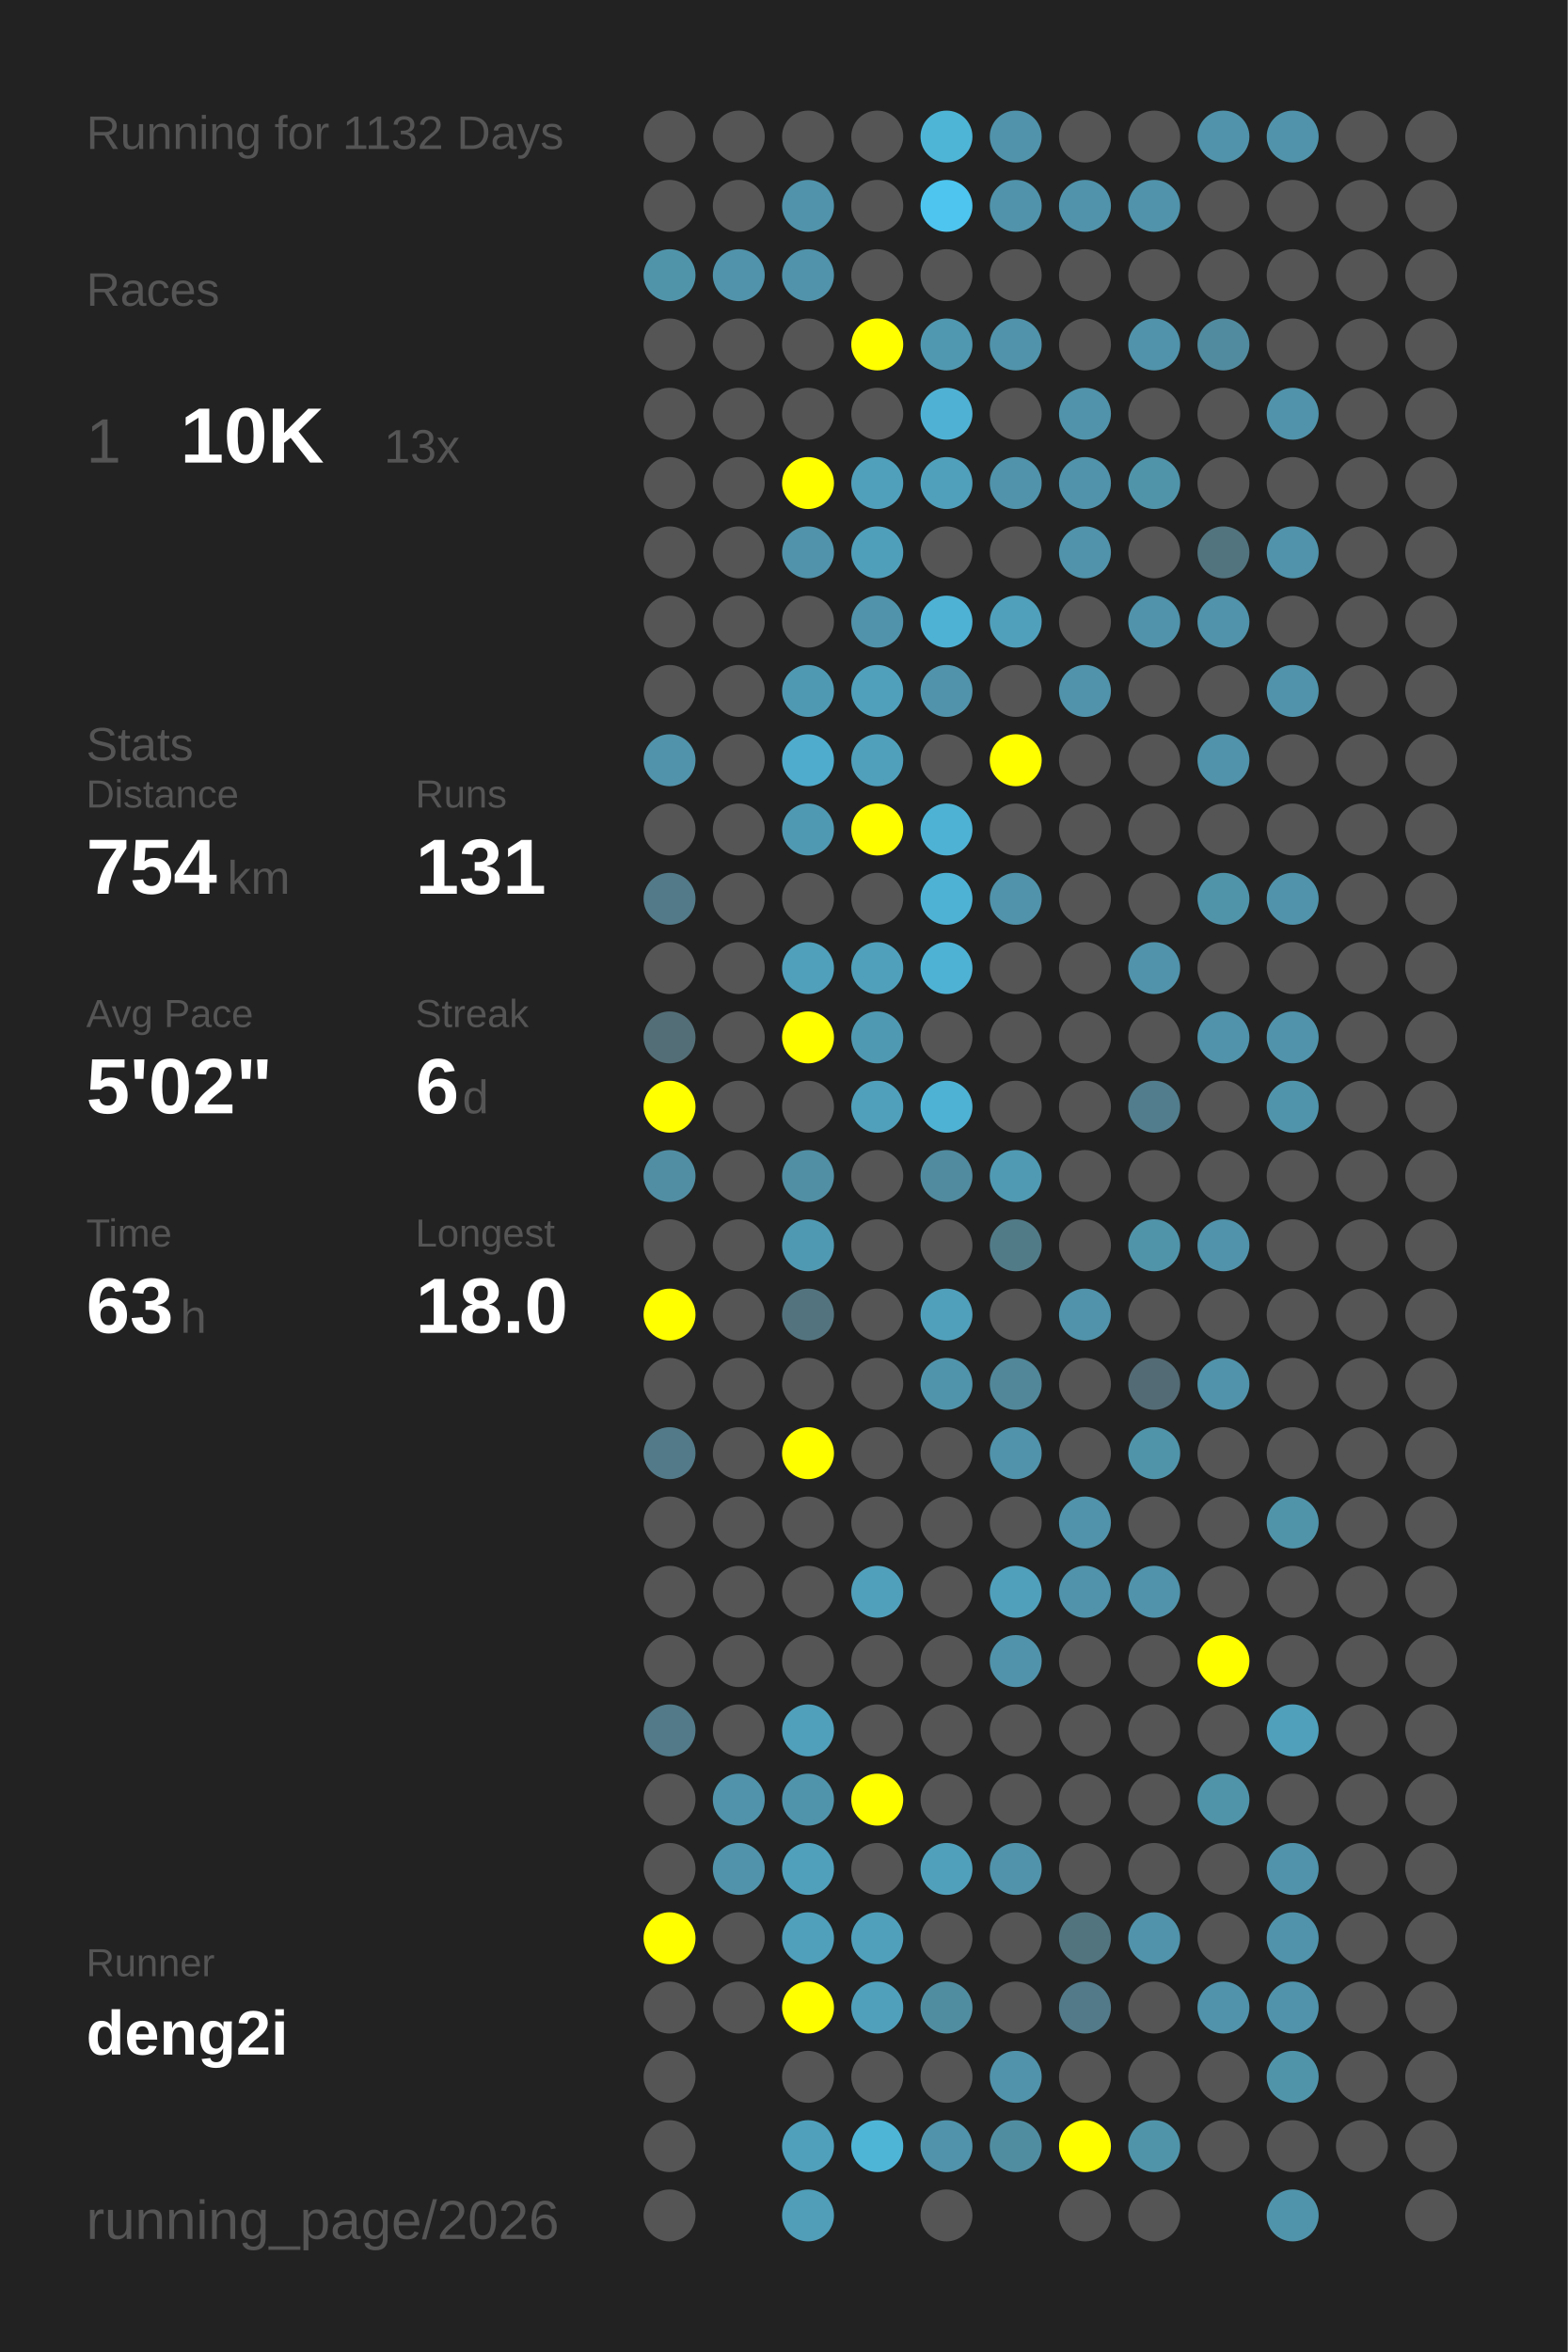
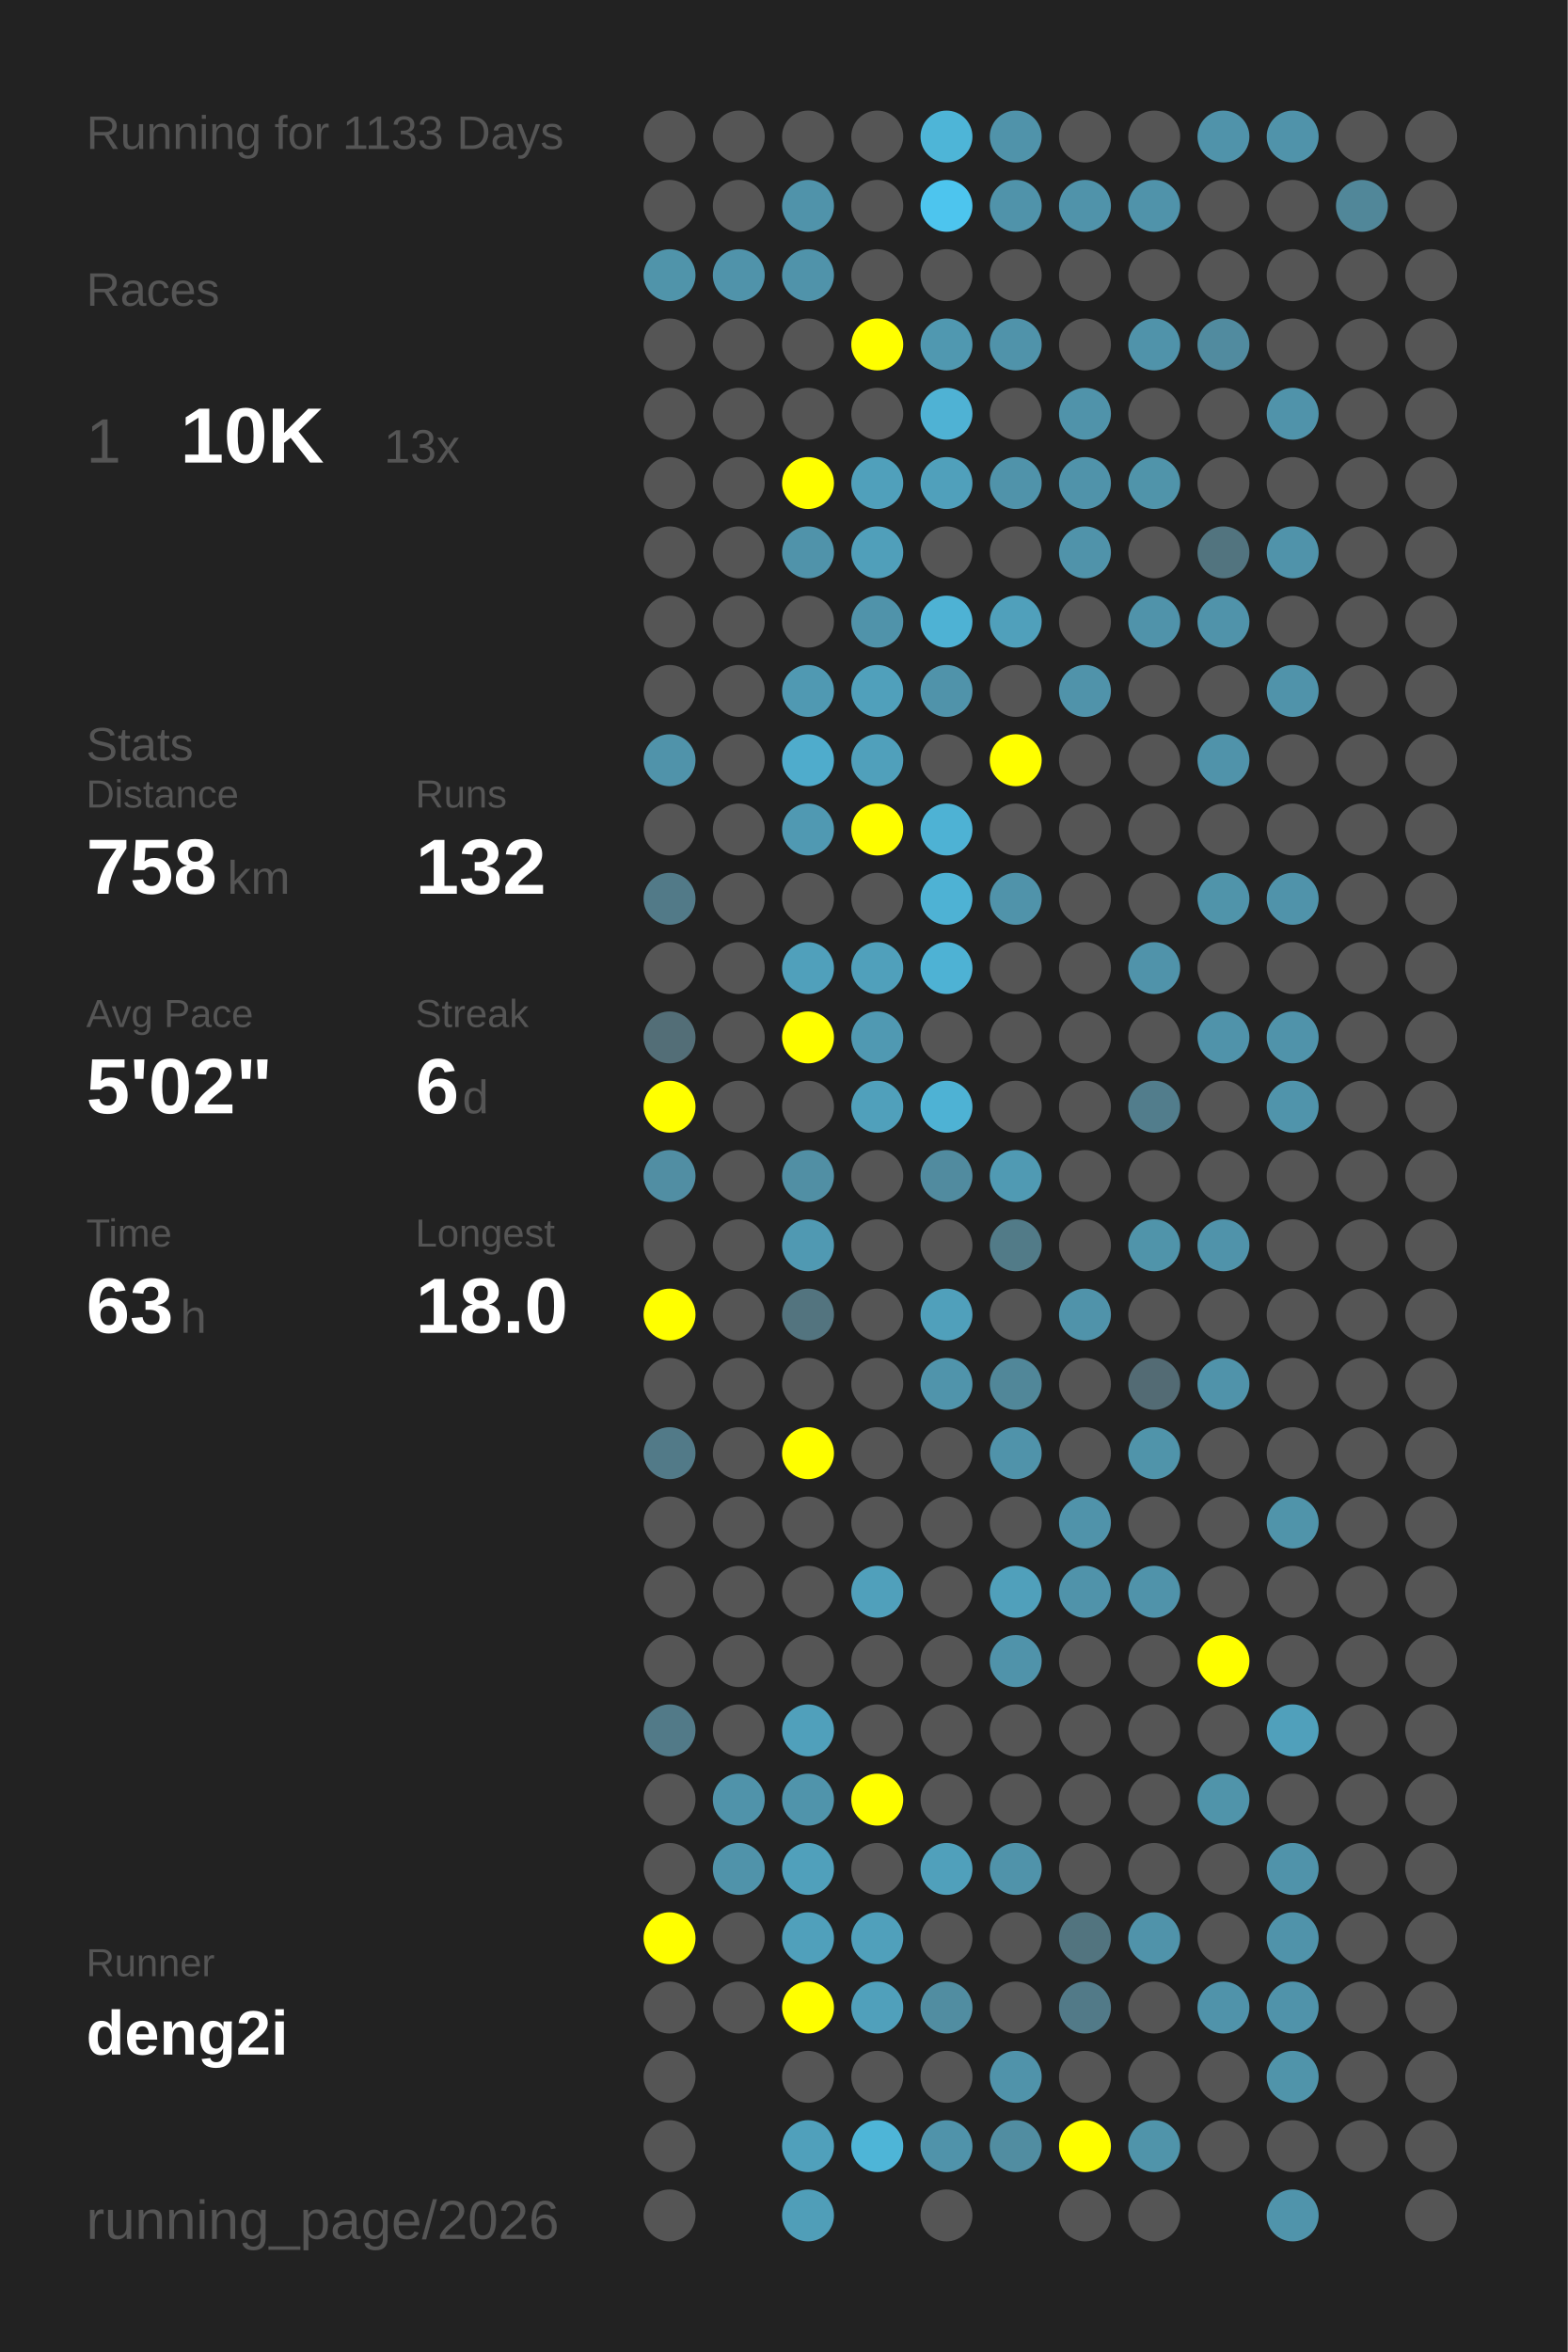
<svg xmlns="http://www.w3.org/2000/svg" baseProfile="full" height="300mm" version="1.1" viewBox="0,0,200,300" width="200mm">
  <defs />
  <rect fill="#222222" height="300" width="200" x="0" y="0" />
-   <text fill="#555555" style="font-size:6px; font-family:Arial;" x="11" y="19">Running for 1132 Days</text>
+   <text fill="#555555" style="font-size:6px; font-family:Arial;" x="11" y="19">Running for 1133 Days</text>
  <text fill="#555555" style="font-size:6px; font-family:Arial;" x="11" y="39">Races</text>
  <text fill="#555555" style="font-size:8px; font-family:Arial;" x="11" y="59">1</text>
  <text fill="#FFFFFF" style="font-size:10px; font-family:Arial; font-weight:bold;" x="23" y="59">10K</text>
  <text fill="#555555" style="font-size:6px; font-family:Arial;" x="49" y="59">13x</text>
  <text fill="#555555" style="font-size:6px; font-family:Arial;" x="11" y="97">Stats</text>
  <text fill="#555555" style="font-size:5px; font-family:Arial;" x="11" y="103">Distance</text>
-   <text fill="#FFFFFF" style="font-size:10px; font-family:Arial; font-weight:bold;" x="11" y="114">754</text>
+   <text fill="#FFFFFF" style="font-size:10px; font-family:Arial; font-weight:bold;" x="11" y="114">758</text>
  <text fill="#555555" style="font-size:6px; font-family:Arial;" x="29" y="114">km</text>
  <text fill="#555555" style="font-size:5px; font-family:Arial;" x="53" y="103">Runs</text>
-   <text fill="#FFFFFF" style="font-size:10px; font-family:Arial; font-weight:bold;" x="53" y="114">131</text>
+   <text fill="#FFFFFF" style="font-size:10px; font-family:Arial; font-weight:bold;" x="53" y="114">132</text>
  <text fill="#555555" style="font-size:5px; font-family:Arial;" x="11" y="131">Avg Pace</text>
  <text fill="#FFFFFF" style="font-size:10px; font-family:Arial; font-weight:bold;" x="11" y="142">5'02"</text>
  <text fill="#555555" style="font-size:5px; font-family:Arial;" x="53" y="131">Streak</text>
  <text fill="#FFFFFF" style="font-size:10px; font-family:Arial; font-weight:bold;" x="53" y="142">6</text>
  <text fill="#555555" style="font-size:6px; font-family:Arial;" x="59" y="142">d</text>
  <text fill="#555555" style="font-size:5px; font-family:Arial;" x="11" y="159">Time</text>
  <text fill="#FFFFFF" style="font-size:10px; font-family:Arial; font-weight:bold;" x="11" y="170">63</text>
  <text fill="#555555" style="font-size:6px; font-family:Arial;" x="23" y="170">h</text>
  <text fill="#555555" style="font-size:5px; font-family:Arial;" x="53" y="159">Longest</text>
  <text fill="#FFFFFF" style="font-size:10px; font-family:Arial; font-weight:bold;" x="53" y="170">18.0</text>
  <text fill="#555555" style="font-size:5px; font-family:Arial;" x="11" y="252.065">Runner</text>
  <text fill="#FFFFFF" style="font-size:8px; font-family:Arial; font-weight:bold;" x="11" y="262.065">deng2i</text>
  <text fill="#555555" style="font-size:7px; font-family:Arial;" x="11" y="285.581">running_page/2026</text>
  <circle cx="85.417" cy="17.419" fill="#555555" r="3.312" />
  <circle cx="85.417" cy="26.258" fill="#555555" r="3.312" />
  <circle cx="85.417" cy="35.097" fill="#5094aa" r="3.312" />
  <circle cx="85.417" cy="43.935" fill="#555555" r="3.312" />
  <circle cx="85.417" cy="52.774" fill="#555555" r="3.312" />
  <circle cx="85.417" cy="61.613" fill="#555555" r="3.312" />
  <circle cx="85.417" cy="70.452" fill="#555555" r="3.312" />
  <circle cx="85.417" cy="79.29" fill="#555555" r="3.312" />
  <circle cx="85.417" cy="88.129" fill="#555555" r="3.312" />
  <circle cx="85.417" cy="96.968" fill="#5093aa" r="3.312" />
  <circle cx="85.417" cy="105.806" fill="#555555" r="3.312" />
  <circle cx="85.417" cy="114.645" fill="#527a88" r="3.312" />
  <circle cx="85.417" cy="123.484" fill="#555555" r="3.312" />
  <circle cx="85.417" cy="132.323" fill="#536e77" r="3.312" />
  <circle cx="85.417" cy="141.161" fill="#FFFF00" r="3.312" />
  <circle cx="85.417" cy="150" fill="#518ea3" r="3.312" />
  <circle cx="85.417" cy="158.839" fill="#555555" r="3.312" />
  <circle cx="85.417" cy="167.677" fill="#FFFF00" r="3.312" />
  <circle cx="85.417" cy="176.516" fill="#555555" r="3.312" />
  <circle cx="85.417" cy="185.355" fill="#527a88" r="3.312" />
  <circle cx="85.417" cy="194.194" fill="#555555" r="3.312" />
  <circle cx="85.417" cy="203.032" fill="#555555" r="3.312" />
  <circle cx="85.417" cy="211.871" fill="#555555" r="3.312" />
  <circle cx="85.417" cy="220.71" fill="#527a88" r="3.312" />
  <circle cx="85.417" cy="229.548" fill="#555555" r="3.312" />
  <circle cx="85.417" cy="238.387" fill="#555555" r="3.312" />
  <circle cx="85.417" cy="247.226" fill="#FFFF00" r="3.312" />
  <circle cx="85.417" cy="256.065" fill="#555555" r="3.312" />
  <circle cx="85.417" cy="264.903" fill="#555555" r="3.312" />
  <circle cx="85.417" cy="273.742" fill="#555555" r="3.312" />
  <circle cx="85.417" cy="282.581" fill="#555555" r="3.312" />
  <circle cx="94.25" cy="17.419" fill="#555555" r="3.312" />
  <circle cx="94.25" cy="26.258" fill="#555555" r="3.312" />
  <circle cx="94.25" cy="35.097" fill="#5093aa" r="3.312" />
  <circle cx="94.25" cy="43.935" fill="#555555" r="3.312" />
  <circle cx="94.25" cy="52.774" fill="#555555" r="3.312" />
  <circle cx="94.25" cy="61.613" fill="#555555" r="3.312" />
  <circle cx="94.25" cy="70.452" fill="#555555" r="3.312" />
  <circle cx="94.25" cy="79.29" fill="#555555" r="3.312" />
  <circle cx="94.25" cy="88.129" fill="#555555" r="3.312" />
  <circle cx="94.25" cy="96.968" fill="#555555" r="3.312" />
  <circle cx="94.25" cy="105.806" fill="#555555" r="3.312" />
  <circle cx="94.25" cy="114.645" fill="#555555" r="3.312" />
  <circle cx="94.25" cy="123.484" fill="#555555" r="3.312" />
  <circle cx="94.25" cy="132.323" fill="#555555" r="3.312" />
  <circle cx="94.25" cy="141.161" fill="#555555" r="3.312" />
  <circle cx="94.25" cy="150" fill="#555555" r="3.312" />
  <circle cx="94.25" cy="158.839" fill="#555555" r="3.312" />
  <circle cx="94.25" cy="167.677" fill="#555555" r="3.312" />
  <circle cx="94.25" cy="176.516" fill="#555555" r="3.312" />
  <circle cx="94.25" cy="185.355" fill="#555555" r="3.312" />
  <circle cx="94.25" cy="194.194" fill="#555555" r="3.312" />
  <circle cx="94.25" cy="203.032" fill="#555555" r="3.312" />
  <circle cx="94.25" cy="211.871" fill="#555555" r="3.312" />
  <circle cx="94.25" cy="220.71" fill="#555555" r="3.312" />
  <circle cx="94.25" cy="229.548" fill="#5093aa" r="3.312" />
  <circle cx="94.25" cy="238.387" fill="#5093aa" r="3.312" />
  <circle cx="94.25" cy="247.226" fill="#555555" r="3.312" />
  <circle cx="94.25" cy="256.065" fill="#555555" r="3.312" />
  <circle cx="103.083" cy="17.419" fill="#555555" r="3.312" />
  <circle cx="103.083" cy="26.258" fill="#5093aa" r="3.312" />
  <circle cx="103.083" cy="35.097" fill="#5093aa" r="3.312" />
  <circle cx="103.083" cy="43.935" fill="#555555" r="3.312" />
  <circle cx="103.083" cy="52.774" fill="#555555" r="3.312" />
  <circle cx="103.083" cy="61.613" fill="#FFFF00" r="3.312" />
  <circle cx="103.083" cy="70.452" fill="#5093aa" r="3.312" />
  <circle cx="103.083" cy="79.29" fill="#555555" r="3.312" />
  <circle cx="103.083" cy="88.129" fill="#5099b2" r="3.312" />
  <circle cx="103.083" cy="96.968" fill="#4faccc" r="3.312" />
  <circle cx="103.083" cy="105.806" fill="#5099b2" r="3.312" />
  <circle cx="103.083" cy="114.645" fill="#555555" r="3.312" />
  <circle cx="103.083" cy="123.484" fill="#50a0bb" r="3.312" />
  <circle cx="103.083" cy="132.323" fill="#FFFF00" r="3.312" />
  <circle cx="103.083" cy="141.161" fill="#555555" r="3.312" />
  <circle cx="103.083" cy="150" fill="#518fa4" r="3.312" />
  <circle cx="103.083" cy="158.839" fill="#5099b2" r="3.312" />
  <circle cx="103.083" cy="167.677" fill="#53747f" r="3.312" />
  <circle cx="103.083" cy="176.516" fill="#555555" r="3.312" />
  <circle cx="103.083" cy="185.355" fill="#FFFF00" r="3.312" />
  <circle cx="103.083" cy="194.194" fill="#555555" r="3.312" />
  <circle cx="103.083" cy="203.032" fill="#555555" r="3.312" />
  <circle cx="103.083" cy="211.871" fill="#555555" r="3.312" />
  <circle cx="103.083" cy="220.71" fill="#50a0bb" r="3.312" />
  <circle cx="103.083" cy="229.548" fill="#5094ab" r="3.312" />
  <circle cx="103.083" cy="238.387" fill="#50a0bb" r="3.312" />
  <circle cx="103.083" cy="247.226" fill="#50a0bb" r="3.312" />
  <circle cx="103.083" cy="256.065" fill="#FFFF00" r="3.312" />
  <circle cx="103.083" cy="264.903" fill="#555555" r="3.312" />
  <circle cx="103.083" cy="273.742" fill="#50a0bb" r="3.312" />
  <circle cx="103.083" cy="282.581" fill="#509eb8" r="3.312" />
  <circle cx="111.917" cy="17.419" fill="#555555" r="3.312" />
  <circle cx="111.917" cy="26.258" fill="#555555" r="3.312" />
  <circle cx="111.917" cy="35.097" fill="#555555" r="3.312" />
  <circle cx="111.917" cy="43.935" fill="#FFFF00" r="3.312" />
  <circle cx="111.917" cy="52.774" fill="#555555" r="3.312" />
  <circle cx="111.917" cy="61.613" fill="#50a0bb" r="3.312" />
  <circle cx="111.917" cy="70.452" fill="#509fba" r="3.312" />
  <circle cx="111.917" cy="79.29" fill="#5093aa" r="3.312" />
  <circle cx="111.917" cy="88.129" fill="#50a0bb" r="3.312" />
  <circle cx="111.917" cy="96.968" fill="#50a0bb" r="3.312" />
  <circle cx="111.917" cy="105.806" fill="#FFFF00" r="3.312" />
  <circle cx="111.917" cy="114.645" fill="#555555" r="3.312" />
  <circle cx="111.917" cy="123.484" fill="#50a0bb" r="3.312" />
  <circle cx="111.917" cy="132.323" fill="#5099b2" r="3.312" />
  <circle cx="111.917" cy="141.161" fill="#50a0bb" r="3.312" />
  <circle cx="111.917" cy="150" fill="#555555" r="3.312" />
  <circle cx="111.917" cy="158.839" fill="#555555" r="3.312" />
  <circle cx="111.917" cy="167.677" fill="#555555" r="3.312" />
  <circle cx="111.917" cy="176.516" fill="#555555" r="3.312" />
  <circle cx="111.917" cy="185.355" fill="#555555" r="3.312" />
  <circle cx="111.917" cy="194.194" fill="#555555" r="3.312" />
  <circle cx="111.917" cy="203.032" fill="#50a0bb" r="3.312" />
  <circle cx="111.917" cy="211.871" fill="#555555" r="3.312" />
  <circle cx="111.917" cy="220.71" fill="#555555" r="3.312" />
  <circle cx="111.917" cy="229.548" fill="#FFFF00" r="3.312" />
  <circle cx="111.917" cy="238.387" fill="#555555" r="3.312" />
  <circle cx="111.917" cy="247.226" fill="#50a0bb" r="3.312" />
  <circle cx="111.917" cy="256.065" fill="#50a0bb" r="3.312" />
  <circle cx="111.917" cy="264.903" fill="#555555" r="3.312" />
  <circle cx="111.917" cy="273.742" fill="#4eb5d7" r="3.312" />
  <circle cx="120.75" cy="17.419" fill="#4eb5d7" r="3.312" />
  <circle cx="120.75" cy="26.258" fill="#4dc5ee" r="3.312" />
  <circle cx="120.75" cy="35.097" fill="#555555" r="3.312" />
  <circle cx="120.75" cy="43.935" fill="#5098b0" r="3.312" />
  <circle cx="120.75" cy="52.774" fill="#4fb2d4" r="3.312" />
  <circle cx="120.75" cy="61.613" fill="#50a0bb" r="3.312" />
  <circle cx="120.75" cy="70.452" fill="#555555" r="3.312" />
  <circle cx="120.75" cy="79.29" fill="#4eb2d4" r="3.312" />
  <circle cx="120.75" cy="88.129" fill="#5093aa" r="3.312" />
  <circle cx="120.75" cy="96.968" fill="#555555" r="3.312" />
  <circle cx="120.75" cy="105.806" fill="#4eb2d4" r="3.312" />
  <circle cx="120.75" cy="114.645" fill="#4eb2d4" r="3.312" />
  <circle cx="120.75" cy="123.484" fill="#4eb2d4" r="3.312" />
  <circle cx="120.75" cy="132.323" fill="#555555" r="3.312" />
  <circle cx="120.75" cy="141.161" fill="#4eb2d4" r="3.312" />
  <circle cx="120.75" cy="150" fill="#518b9f" r="3.312" />
  <circle cx="120.75" cy="158.839" fill="#555555" r="3.312" />
  <circle cx="120.75" cy="167.677" fill="#50a0bb" r="3.312" />
  <circle cx="120.75" cy="176.516" fill="#5094ab" r="3.312" />
  <circle cx="120.75" cy="185.355" fill="#555555" r="3.312" />
  <circle cx="120.75" cy="194.194" fill="#555555" r="3.312" />
  <circle cx="120.75" cy="203.032" fill="#555555" r="3.312" />
  <circle cx="120.75" cy="211.871" fill="#555555" r="3.312" />
  <circle cx="120.75" cy="220.71" fill="#555555" r="3.312" />
  <circle cx="120.75" cy="229.548" fill="#555555" r="3.312" />
  <circle cx="120.75" cy="238.387" fill="#50a0bb" r="3.312" />
  <circle cx="120.75" cy="247.226" fill="#555555" r="3.312" />
  <circle cx="120.75" cy="256.065" fill="#518da1" r="3.312" />
  <circle cx="120.75" cy="264.903" fill="#555555" r="3.312" />
  <circle cx="120.75" cy="273.742" fill="#5093aa" r="3.312" />
  <circle cx="120.75" cy="282.581" fill="#555555" r="3.312" />
  <circle cx="129.583" cy="17.419" fill="#5093aa" r="3.312" />
  <circle cx="129.583" cy="26.258" fill="#5093aa" r="3.312" />
  <circle cx="129.583" cy="35.097" fill="#555555" r="3.312" />
  <circle cx="129.583" cy="43.935" fill="#5093aa" r="3.312" />
  <circle cx="129.583" cy="52.774" fill="#555555" r="3.312" />
  <circle cx="129.583" cy="61.613" fill="#5093aa" r="3.312" />
  <circle cx="129.583" cy="70.452" fill="#555555" r="3.312" />
  <circle cx="129.583" cy="79.29" fill="#50a0bb" r="3.312" />
  <circle cx="129.583" cy="88.129" fill="#555555" r="3.312" />
  <circle cx="129.583" cy="96.968" fill="#FFFF00" r="3.312" />
  <circle cx="129.583" cy="105.806" fill="#555555" r="3.312" />
  <circle cx="129.583" cy="114.645" fill="#5093aa" r="3.312" />
  <circle cx="129.583" cy="123.484" fill="#555555" r="3.312" />
  <circle cx="129.583" cy="132.323" fill="#555555" r="3.312" />
  <circle cx="129.583" cy="141.161" fill="#555555" r="3.312" />
  <circle cx="129.583" cy="150" fill="#509ab3" r="3.312" />
  <circle cx="129.583" cy="158.839" fill="#527b88" r="3.312" />
  <circle cx="129.583" cy="167.677" fill="#555555" r="3.312" />
  <circle cx="129.583" cy="176.516" fill="#518799" r="3.312" />
  <circle cx="129.583" cy="185.355" fill="#5093aa" r="3.312" />
  <circle cx="129.583" cy="194.194" fill="#555555" r="3.312" />
  <circle cx="129.583" cy="203.032" fill="#50a0bb" r="3.312" />
  <circle cx="129.583" cy="211.871" fill="#5093aa" r="3.312" />
  <circle cx="129.583" cy="220.71" fill="#555555" r="3.312" />
  <circle cx="129.583" cy="229.548" fill="#555555" r="3.312" />
  <circle cx="129.583" cy="238.387" fill="#5093aa" r="3.312" />
  <circle cx="129.583" cy="247.226" fill="#555555" r="3.312" />
  <circle cx="129.583" cy="256.065" fill="#555555" r="3.312" />
  <circle cx="129.583" cy="264.903" fill="#5093aa" r="3.312" />
  <circle cx="129.583" cy="273.742" fill="#518da1" r="3.312" />
  <circle cx="138.417" cy="17.419" fill="#555555" r="3.312" />
  <circle cx="138.417" cy="26.258" fill="#5093aa" r="3.312" />
  <circle cx="138.417" cy="35.097" fill="#555555" r="3.312" />
  <circle cx="138.417" cy="43.935" fill="#555555" r="3.312" />
  <circle cx="138.417" cy="52.774" fill="#5093aa" r="3.312" />
  <circle cx="138.417" cy="61.613" fill="#5093aa" r="3.312" />
  <circle cx="138.417" cy="70.452" fill="#5093aa" r="3.312" />
  <circle cx="138.417" cy="79.29" fill="#555555" r="3.312" />
  <circle cx="138.417" cy="88.129" fill="#5093aa" r="3.312" />
  <circle cx="138.417" cy="96.968" fill="#555555" r="3.312" />
  <circle cx="138.417" cy="105.806" fill="#555555" r="3.312" />
  <circle cx="138.417" cy="114.645" fill="#555555" r="3.312" />
  <circle cx="138.417" cy="123.484" fill="#555555" r="3.312" />
  <circle cx="138.417" cy="132.323" fill="#555555" r="3.312" />
  <circle cx="138.417" cy="141.161" fill="#555555" r="3.312" />
  <circle cx="138.417" cy="150" fill="#555555" r="3.312" />
  <circle cx="138.417" cy="158.839" fill="#555555" r="3.312" />
  <circle cx="138.417" cy="167.677" fill="#5093aa" r="3.312" />
  <circle cx="138.417" cy="176.516" fill="#555555" r="3.312" />
  <circle cx="138.417" cy="185.355" fill="#555555" r="3.312" />
  <circle cx="138.417" cy="194.194" fill="#5093aa" r="3.312" />
  <circle cx="138.417" cy="203.032" fill="#5093aa" r="3.312" />
  <circle cx="138.417" cy="211.871" fill="#555555" r="3.312" />
  <circle cx="138.417" cy="220.71" fill="#555555" r="3.312" />
  <circle cx="138.417" cy="229.548" fill="#555555" r="3.312" />
  <circle cx="138.417" cy="238.387" fill="#555555" r="3.312" />
  <circle cx="138.417" cy="247.226" fill="#52747f" r="3.312" />
  <circle cx="138.417" cy="256.065" fill="#527a88" r="3.312" />
  <circle cx="138.417" cy="264.903" fill="#555555" r="3.312" />
  <circle cx="138.417" cy="273.742" fill="#FFFF00" r="3.312" />
  <circle cx="138.417" cy="282.581" fill="#555555" r="3.312" />
  <circle cx="147.25" cy="17.419" fill="#555555" r="3.312" />
  <circle cx="147.25" cy="26.258" fill="#5093aa" r="3.312" />
  <circle cx="147.25" cy="35.097" fill="#555555" r="3.312" />
  <circle cx="147.25" cy="43.935" fill="#5093aa" r="3.312" />
  <circle cx="147.25" cy="52.774" fill="#555555" r="3.312" />
  <circle cx="147.25" cy="61.613" fill="#5094aa" r="3.312" />
  <circle cx="147.25" cy="70.452" fill="#555555" r="3.312" />
  <circle cx="147.25" cy="79.29" fill="#5093aa" r="3.312" />
  <circle cx="147.25" cy="88.129" fill="#555555" r="3.312" />
  <circle cx="147.25" cy="96.968" fill="#555555" r="3.312" />
  <circle cx="147.25" cy="105.806" fill="#555555" r="3.312" />
  <circle cx="147.25" cy="114.645" fill="#555555" r="3.312" />
  <circle cx="147.25" cy="123.484" fill="#5093aa" r="3.312" />
  <circle cx="147.25" cy="132.323" fill="#555555" r="3.312" />
  <circle cx="147.25" cy="141.161" fill="#527d8c" r="3.312" />
  <circle cx="147.25" cy="150" fill="#555555" r="3.312" />
  <circle cx="147.25" cy="158.839" fill="#5094aa" r="3.312" />
  <circle cx="147.25" cy="167.677" fill="#555555" r="3.312" />
  <circle cx="147.25" cy="176.516" fill="#536b74" r="3.312" />
  <circle cx="147.25" cy="185.355" fill="#5094aa" r="3.312" />
  <circle cx="147.25" cy="194.194" fill="#555555" r="3.312" />
  <circle cx="147.25" cy="203.032" fill="#5093aa" r="3.312" />
  <circle cx="147.25" cy="211.871" fill="#555555" r="3.312" />
  <circle cx="147.25" cy="220.71" fill="#555555" r="3.312" />
  <circle cx="147.25" cy="229.548" fill="#555555" r="3.312" />
  <circle cx="147.25" cy="238.387" fill="#555555" r="3.312" />
  <circle cx="147.25" cy="247.226" fill="#5093aa" r="3.312" />
  <circle cx="147.25" cy="256.065" fill="#555555" r="3.312" />
  <circle cx="147.25" cy="264.903" fill="#555555" r="3.312" />
  <circle cx="147.25" cy="273.742" fill="#5094aa" r="3.312" />
  <circle cx="147.25" cy="282.581" fill="#555555" r="3.312" />
  <circle cx="156.083" cy="17.419" fill="#5093aa" r="3.312" />
  <circle cx="156.083" cy="26.258" fill="#555555" r="3.312" />
  <circle cx="156.083" cy="35.097" fill="#555555" r="3.312" />
  <circle cx="156.083" cy="43.935" fill="#518b9f" r="3.312" />
  <circle cx="156.083" cy="52.774" fill="#555555" r="3.312" />
  <circle cx="156.083" cy="61.613" fill="#555555" r="3.312" />
  <circle cx="156.083" cy="70.452" fill="#52747f" r="3.312" />
  <circle cx="156.083" cy="79.29" fill="#5093aa" r="3.312" />
  <circle cx="156.083" cy="88.129" fill="#555555" r="3.312" />
  <circle cx="156.083" cy="96.968" fill="#5093aa" r="3.312" />
  <circle cx="156.083" cy="105.806" fill="#555555" r="3.312" />
  <circle cx="156.083" cy="114.645" fill="#5094aa" r="3.312" />
  <circle cx="156.083" cy="123.484" fill="#555555" r="3.312" />
  <circle cx="156.083" cy="132.323" fill="#5093aa" r="3.312" />
  <circle cx="156.083" cy="141.161" fill="#555555" r="3.312" />
  <circle cx="156.083" cy="150" fill="#555555" r="3.312" />
  <circle cx="156.083" cy="158.839" fill="#5093aa" r="3.312" />
  <circle cx="156.083" cy="167.677" fill="#555555" r="3.312" />
  <circle cx="156.083" cy="176.516" fill="#5093aa" r="3.312" />
  <circle cx="156.083" cy="185.355" fill="#555555" r="3.312" />
  <circle cx="156.083" cy="194.194" fill="#555555" r="3.312" />
  <circle cx="156.083" cy="203.032" fill="#555555" r="3.312" />
  <circle cx="156.083" cy="211.871" fill="#FFFF00" r="3.312" />
  <circle cx="156.083" cy="220.71" fill="#555555" r="3.312" />
  <circle cx="156.083" cy="229.548" fill="#5094aa" r="3.312" />
  <circle cx="156.083" cy="238.387" fill="#555555" r="3.312" />
  <circle cx="156.083" cy="247.226" fill="#555555" r="3.312" />
  <circle cx="156.083" cy="256.065" fill="#5093aa" r="3.312" />
  <circle cx="156.083" cy="264.903" fill="#555555" r="3.312" />
  <circle cx="156.083" cy="273.742" fill="#555555" r="3.312" />
  <circle cx="164.917" cy="17.419" fill="#5093aa" r="3.312" />
  <circle cx="164.917" cy="26.258" fill="#555555" r="3.312" />
  <circle cx="164.917" cy="35.097" fill="#555555" r="3.312" />
  <circle cx="164.917" cy="43.935" fill="#555555" r="3.312" />
  <circle cx="164.917" cy="52.774" fill="#5093aa" r="3.312" />
  <circle cx="164.917" cy="61.613" fill="#555555" r="3.312" />
  <circle cx="164.917" cy="70.452" fill="#5093aa" r="3.312" />
  <circle cx="164.917" cy="79.29" fill="#555555" r="3.312" />
  <circle cx="164.917" cy="88.129" fill="#5093aa" r="3.312" />
  <circle cx="164.917" cy="96.968" fill="#555555" r="3.312" />
  <circle cx="164.917" cy="105.806" fill="#555555" r="3.312" />
  <circle cx="164.917" cy="114.645" fill="#5093aa" r="3.312" />
  <circle cx="164.917" cy="123.484" fill="#555555" r="3.312" />
  <circle cx="164.917" cy="132.323" fill="#5093aa" r="3.312" />
  <circle cx="164.917" cy="141.161" fill="#5094ab" r="3.312" />
  <circle cx="164.917" cy="150" fill="#555555" r="3.312" />
  <circle cx="164.917" cy="158.839" fill="#555555" r="3.312" />
  <circle cx="164.917" cy="167.677" fill="#555555" r="3.312" />
  <circle cx="164.917" cy="176.516" fill="#555555" r="3.312" />
  <circle cx="164.917" cy="185.355" fill="#555555" r="3.312" />
  <circle cx="164.917" cy="194.194" fill="#5094aa" r="3.312" />
  <circle cx="164.917" cy="203.032" fill="#555555" r="3.312" />
  <circle cx="164.917" cy="211.871" fill="#555555" r="3.312" />
  <circle cx="164.917" cy="220.71" fill="#50a0bb" r="3.312" />
  <circle cx="164.917" cy="229.548" fill="#555555" r="3.312" />
  <circle cx="164.917" cy="238.387" fill="#5093aa" r="3.312" />
  <circle cx="164.917" cy="247.226" fill="#5093aa" r="3.312" />
  <circle cx="164.917" cy="256.065" fill="#5093aa" r="3.312" />
  <circle cx="164.917" cy="264.903" fill="#5094aa" r="3.312" />
  <circle cx="164.917" cy="273.742" fill="#555555" r="3.312" />
  <circle cx="164.917" cy="282.581" fill="#5094ab" r="3.312" />
  <circle cx="173.75" cy="17.419" fill="#555555" r="3.312" />
-   <circle cx="173.75" cy="26.258" fill="#555555" r="3.312" />
+   <circle cx="173.75" cy="26.258" fill="#518799" r="3.312" />
  <circle cx="173.75" cy="35.097" fill="#555555" r="3.312" />
  <circle cx="173.75" cy="43.935" fill="#555555" r="3.312" />
  <circle cx="173.75" cy="52.774" fill="#555555" r="3.312" />
  <circle cx="173.75" cy="61.613" fill="#555555" r="3.312" />
  <circle cx="173.75" cy="70.452" fill="#555555" r="3.312" />
  <circle cx="173.75" cy="79.29" fill="#555555" r="3.312" />
  <circle cx="173.75" cy="88.129" fill="#555555" r="3.312" />
  <circle cx="173.75" cy="96.968" fill="#555555" r="3.312" />
  <circle cx="173.75" cy="105.806" fill="#555555" r="3.312" />
  <circle cx="173.75" cy="114.645" fill="#555555" r="3.312" />
  <circle cx="173.75" cy="123.484" fill="#555555" r="3.312" />
  <circle cx="173.75" cy="132.323" fill="#555555" r="3.312" />
  <circle cx="173.75" cy="141.161" fill="#555555" r="3.312" />
  <circle cx="173.75" cy="150" fill="#555555" r="3.312" />
  <circle cx="173.75" cy="158.839" fill="#555555" r="3.312" />
  <circle cx="173.75" cy="167.677" fill="#555555" r="3.312" />
  <circle cx="173.75" cy="176.516" fill="#555555" r="3.312" />
  <circle cx="173.75" cy="185.355" fill="#555555" r="3.312" />
  <circle cx="173.75" cy="194.194" fill="#555555" r="3.312" />
  <circle cx="173.75" cy="203.032" fill="#555555" r="3.312" />
  <circle cx="173.75" cy="211.871" fill="#555555" r="3.312" />
  <circle cx="173.75" cy="220.71" fill="#555555" r="3.312" />
  <circle cx="173.75" cy="229.548" fill="#555555" r="3.312" />
  <circle cx="173.75" cy="238.387" fill="#555555" r="3.312" />
  <circle cx="173.75" cy="247.226" fill="#555555" r="3.312" />
  <circle cx="173.75" cy="256.065" fill="#555555" r="3.312" />
  <circle cx="173.75" cy="264.903" fill="#555555" r="3.312" />
  <circle cx="173.75" cy="273.742" fill="#555555" r="3.312" />
  <circle cx="182.583" cy="17.419" fill="#555555" r="3.312" />
  <circle cx="182.583" cy="26.258" fill="#555555" r="3.312" />
  <circle cx="182.583" cy="35.097" fill="#555555" r="3.312" />
  <circle cx="182.583" cy="43.935" fill="#555555" r="3.312" />
  <circle cx="182.583" cy="52.774" fill="#555555" r="3.312" />
  <circle cx="182.583" cy="61.613" fill="#555555" r="3.312" />
  <circle cx="182.583" cy="70.452" fill="#555555" r="3.312" />
  <circle cx="182.583" cy="79.29" fill="#555555" r="3.312" />
  <circle cx="182.583" cy="88.129" fill="#555555" r="3.312" />
  <circle cx="182.583" cy="96.968" fill="#555555" r="3.312" />
  <circle cx="182.583" cy="105.806" fill="#555555" r="3.312" />
  <circle cx="182.583" cy="114.645" fill="#555555" r="3.312" />
  <circle cx="182.583" cy="123.484" fill="#555555" r="3.312" />
  <circle cx="182.583" cy="132.323" fill="#555555" r="3.312" />
  <circle cx="182.583" cy="141.161" fill="#555555" r="3.312" />
  <circle cx="182.583" cy="150" fill="#555555" r="3.312" />
  <circle cx="182.583" cy="158.839" fill="#555555" r="3.312" />
  <circle cx="182.583" cy="167.677" fill="#555555" r="3.312" />
  <circle cx="182.583" cy="176.516" fill="#555555" r="3.312" />
  <circle cx="182.583" cy="185.355" fill="#555555" r="3.312" />
  <circle cx="182.583" cy="194.194" fill="#555555" r="3.312" />
  <circle cx="182.583" cy="203.032" fill="#555555" r="3.312" />
  <circle cx="182.583" cy="211.871" fill="#555555" r="3.312" />
  <circle cx="182.583" cy="220.71" fill="#555555" r="3.312" />
  <circle cx="182.583" cy="229.548" fill="#555555" r="3.312" />
  <circle cx="182.583" cy="238.387" fill="#555555" r="3.312" />
  <circle cx="182.583" cy="247.226" fill="#555555" r="3.312" />
  <circle cx="182.583" cy="256.065" fill="#555555" r="3.312" />
  <circle cx="182.583" cy="264.903" fill="#555555" r="3.312" />
  <circle cx="182.583" cy="273.742" fill="#555555" r="3.312" />
  <circle cx="182.583" cy="282.581" fill="#555555" r="3.312" />
</svg>
